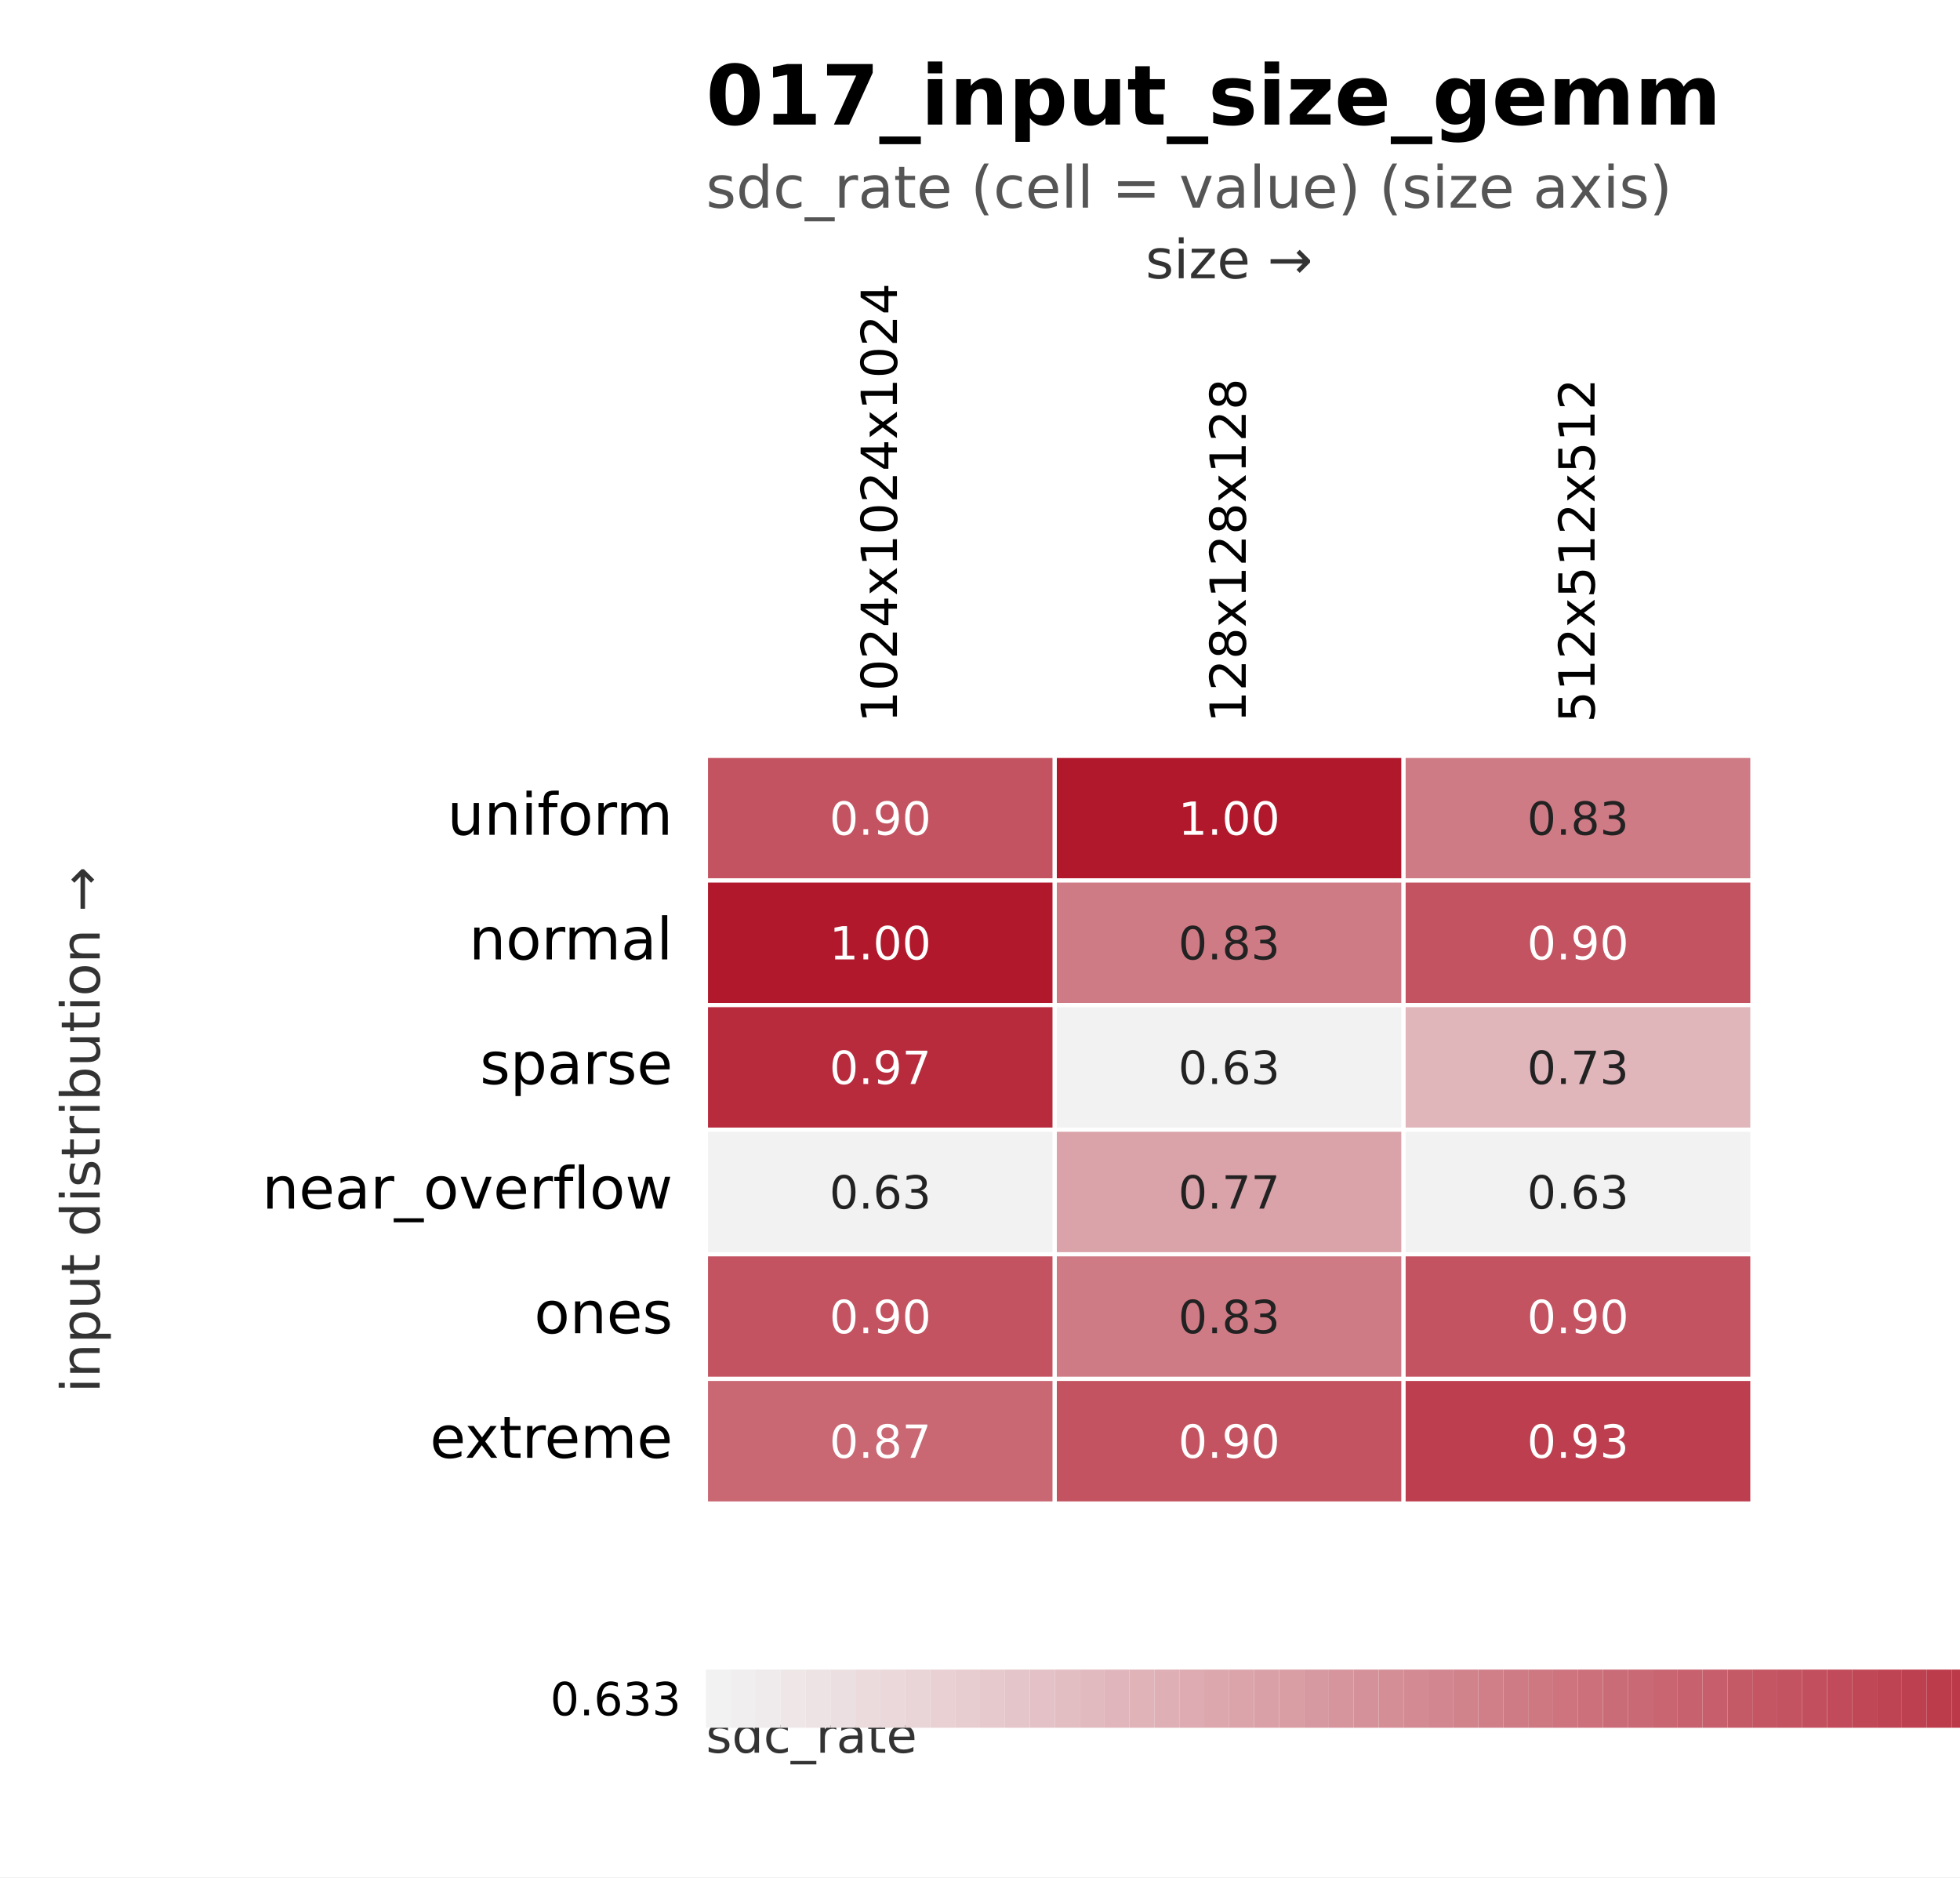
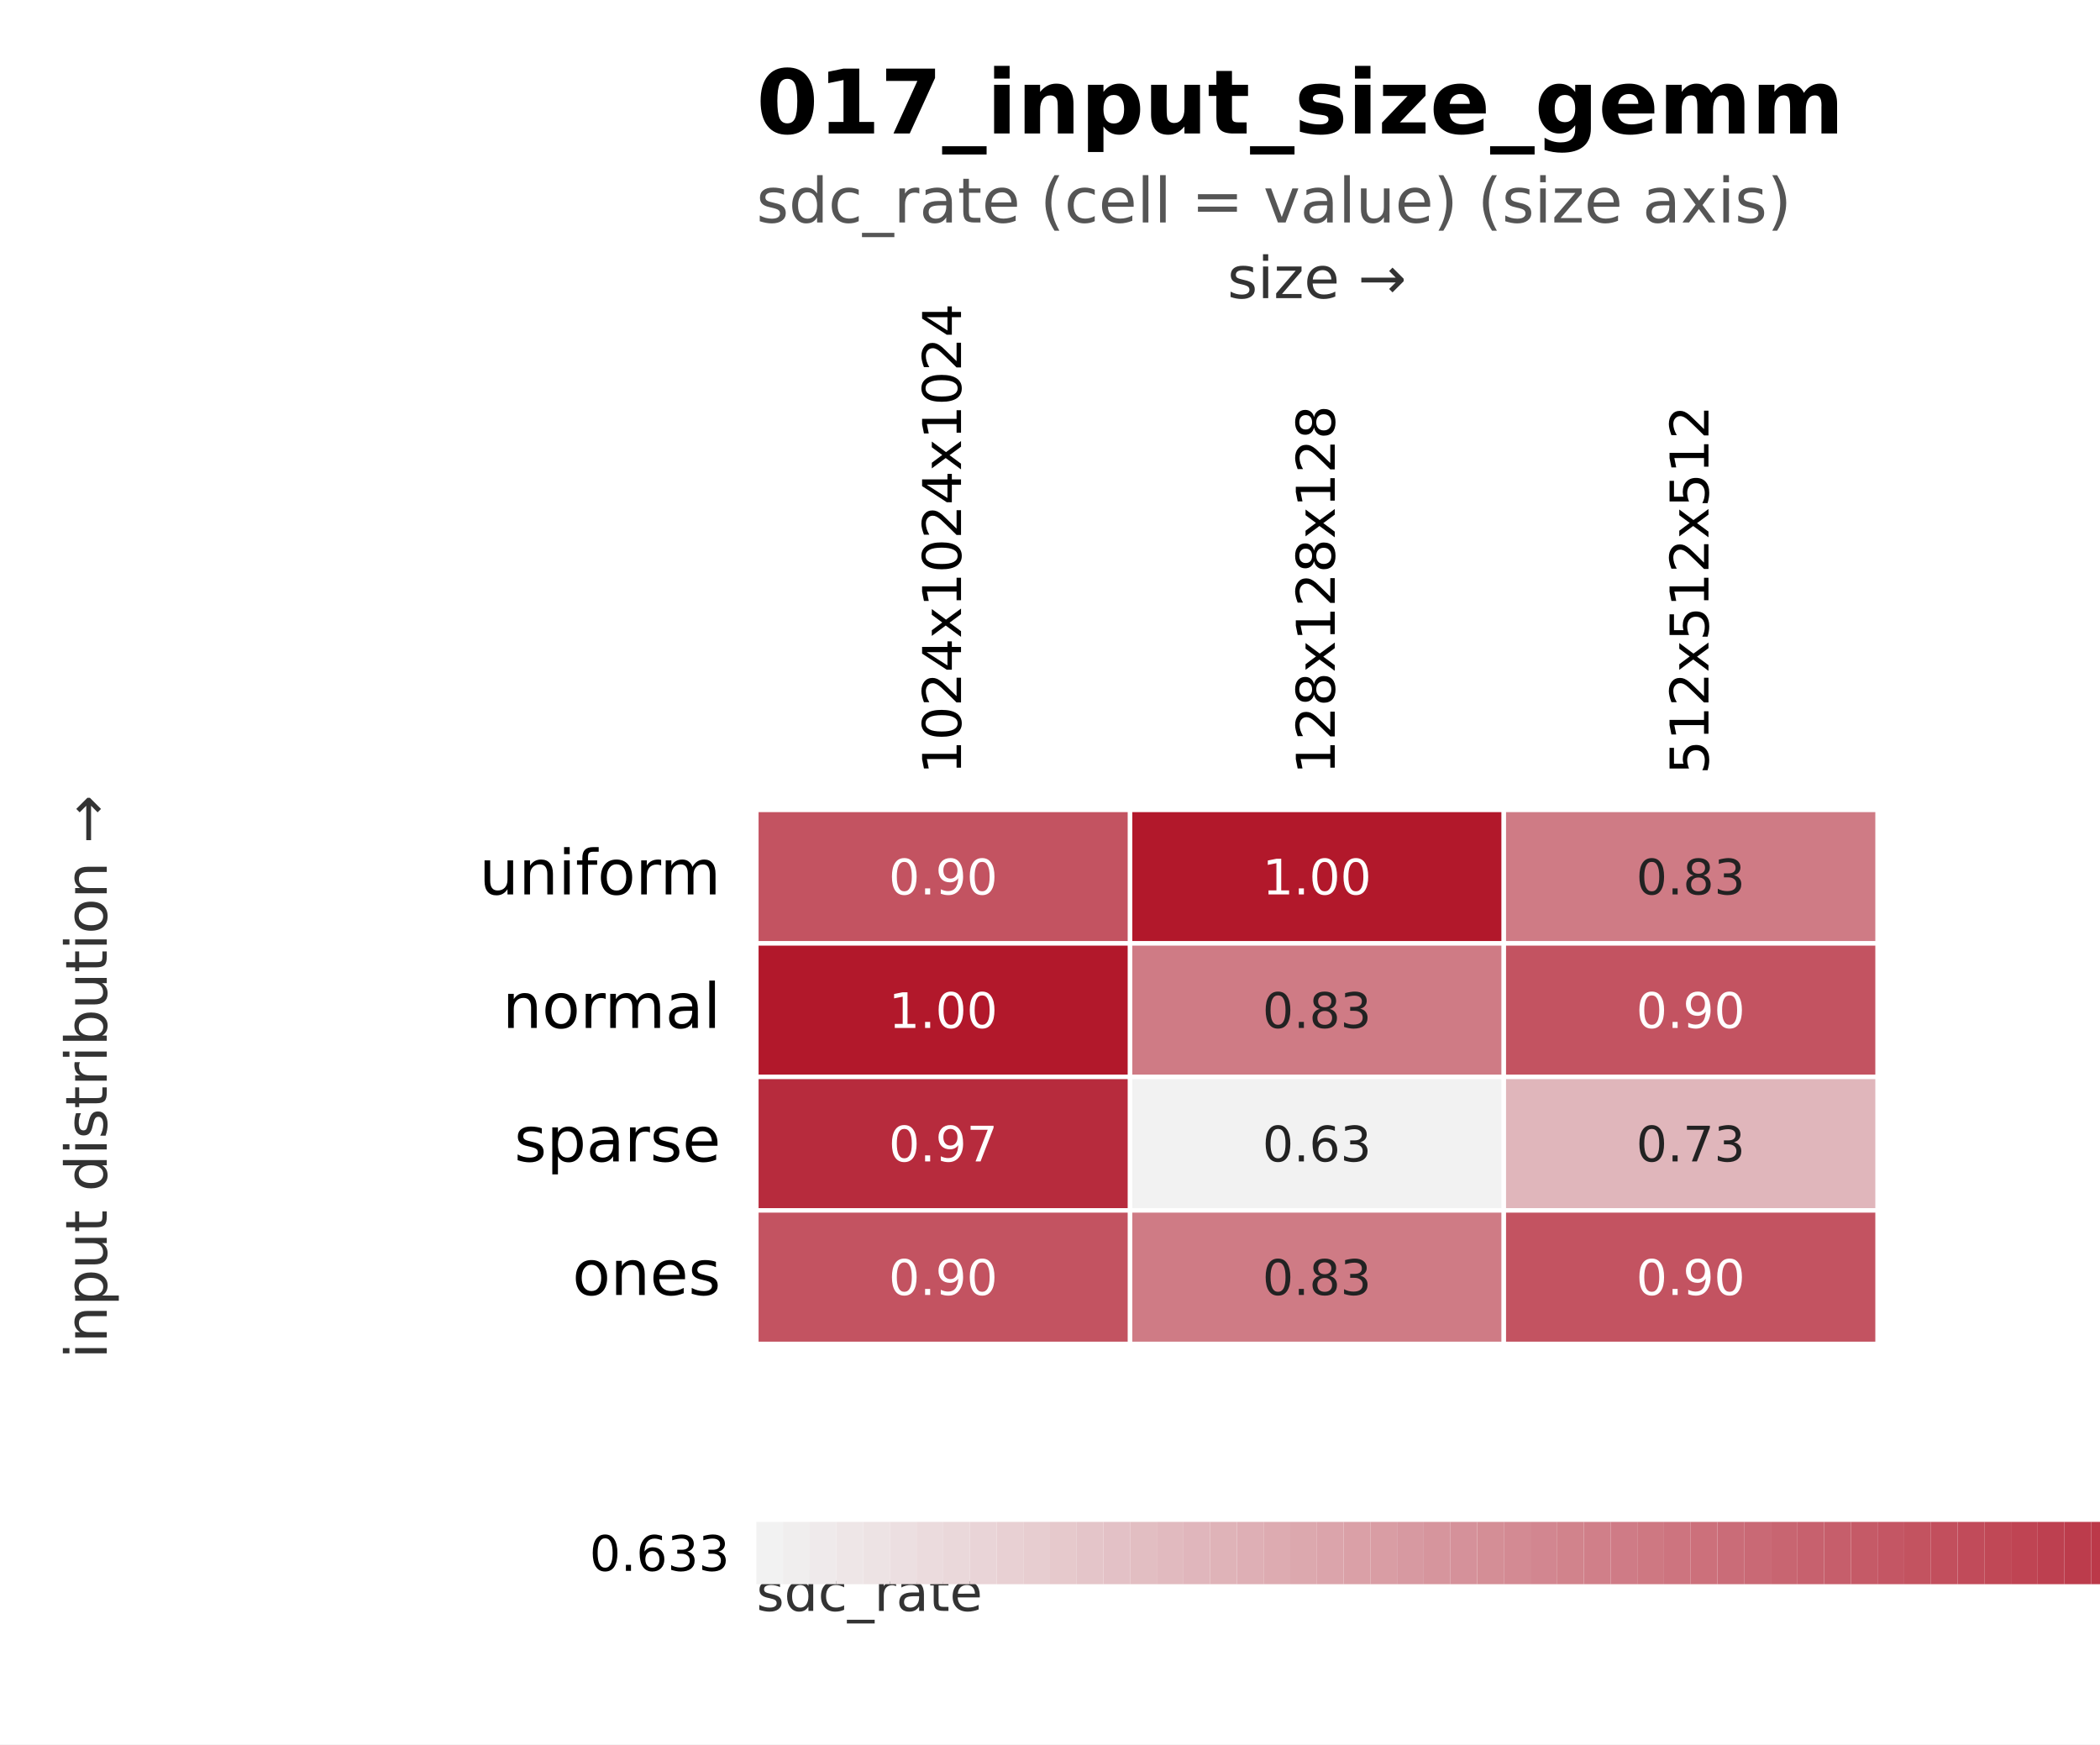
- <svg xmlns="http://www.w3.org/2000/svg" width="472" height="452" font-family="DejaVu Sans, Verdana, sans-serif">
+ <svg xmlns="http://www.w3.org/2000/svg" width="472" height="392" font-family="DejaVu Sans, Verdana, sans-serif">
  <rect width="100%" height="100%" fill="#ffffff" />
  <text x="170" y="30" font-size="20" font-weight="bold">017_input_size_gemm</text>
  <text x="170" y="50" font-size="14" fill="#555">sdc_rate (cell = value)  (size axis)</text>
  <text x="296" y="67" font-size="13" fill="#333" text-anchor="middle">size →</text>
  <text x="216" y="174" font-size="12" text-anchor="start" transform="rotate(-90 216 174)">1024x1024x1024</text>
  <text x="300" y="174" font-size="12" text-anchor="start" transform="rotate(-90 300 174)">128x128x128</text>
  <text x="384" y="174" font-size="12" text-anchor="start" transform="rotate(-90 384 174)">512x512x512</text>
  <text x="162" y="201" font-size="14" text-anchor="end">uniform</text>
  <rect x="170" y="182" width="84" height="30" fill="#c35361" stroke="#ffffff" stroke-width="1" />
  <text x="212" y="201" font-size="11" fill="#ffffff" text-anchor="middle">0.90</text>
  <rect x="254" y="182" width="84" height="30" fill="#b2182b" stroke="#ffffff" stroke-width="1" />
  <text x="296" y="201" font-size="11" fill="#ffffff" text-anchor="middle">1.00</text>
  <rect x="338" y="182" width="84" height="30" fill="#cf7b85" stroke="#ffffff" stroke-width="1" />
  <text x="380" y="201" font-size="11" fill="#222222" text-anchor="middle">0.83</text>
  <text x="162" y="231" font-size="14" text-anchor="end">normal</text>
  <rect x="170" y="212" width="84" height="30" fill="#b2182b" stroke="#ffffff" stroke-width="1" />
  <text x="212" y="231" font-size="11" fill="#ffffff" text-anchor="middle">1.00</text>
  <rect x="254" y="212" width="84" height="30" fill="#cf7b85" stroke="#ffffff" stroke-width="1" />
  <text x="296" y="231" font-size="11" fill="#222222" text-anchor="middle">0.83</text>
  <rect x="338" y="212" width="84" height="30" fill="#c35361" stroke="#ffffff" stroke-width="1" />
  <text x="380" y="231" font-size="11" fill="#ffffff" text-anchor="middle">0.90</text>
  <text x="162" y="261" font-size="14" text-anchor="end">sparse</text>
  <rect x="170" y="242" width="84" height="30" fill="#b72b3d" stroke="#ffffff" stroke-width="1" />
  <text x="212" y="261" font-size="11" fill="#ffffff" text-anchor="middle">0.97</text>
  <rect x="254" y="242" width="84" height="30" fill="#f2f2f2" stroke="#ffffff" stroke-width="1" />
  <text x="296" y="261" font-size="11" fill="#222222" text-anchor="middle">0.63</text>
  <rect x="338" y="242" width="84" height="30" fill="#e0b6bb" stroke="#ffffff" stroke-width="1" />
  <text x="380" y="261" font-size="11" fill="#222222" text-anchor="middle">0.73</text>
-   <text x="162" y="291" font-size="14" text-anchor="end">near_overflow</text>
-   <rect x="170" y="272" width="84" height="30" fill="#f2f2f2" stroke="#ffffff" stroke-width="1" />
-   <text x="212" y="291" font-size="11" fill="#222222" text-anchor="middle">0.63</text>
-   <rect x="254" y="272" width="84" height="30" fill="#daa2a9" stroke="#ffffff" stroke-width="1" />
-   <text x="296" y="291" font-size="11" fill="#222222" text-anchor="middle">0.77</text>
-   <rect x="338" y="272" width="84" height="30" fill="#f2f2f2" stroke="#ffffff" stroke-width="1" />
-   <text x="380" y="291" font-size="11" fill="#222222" text-anchor="middle">0.63</text>
-   <text x="162" y="321" font-size="14" text-anchor="end">ones</text>
-   <rect x="170" y="302" width="84" height="30" fill="#c35361" stroke="#ffffff" stroke-width="1" />
-   <text x="212" y="321" font-size="11" fill="#ffffff" text-anchor="middle">0.90</text>
-   <rect x="254" y="302" width="84" height="30" fill="#cf7b85" stroke="#ffffff" stroke-width="1" />
-   <text x="296" y="321" font-size="11" fill="#222222" text-anchor="middle">0.83</text>
-   <rect x="338" y="302" width="84" height="30" fill="#c35361" stroke="#ffffff" stroke-width="1" />
-   <text x="380" y="321" font-size="11" fill="#ffffff" text-anchor="middle">0.90</text>
-   <text x="162" y="351" font-size="14" text-anchor="end">extreme</text>
-   <rect x="170" y="332" width="84" height="30" fill="#c96773" stroke="#ffffff" stroke-width="1" />
-   <text x="212" y="351" font-size="11" fill="#ffffff" text-anchor="middle">0.87</text>
-   <rect x="254" y="332" width="84" height="30" fill="#c35361" stroke="#ffffff" stroke-width="1" />
-   <text x="296" y="351" font-size="11" fill="#ffffff" text-anchor="middle">0.90</text>
-   <rect x="338" y="332" width="84" height="30" fill="#bd3f4f" stroke="#ffffff" stroke-width="1" />
-   <text x="380" y="351" font-size="11" fill="#ffffff" text-anchor="middle">0.93</text>
-   <text x="24" y="272" font-size="13" fill="#333" text-anchor="middle" transform="rotate(-90 24 272)">input distribution →</text>
-   <text x="170" y="422" font-size="12" fill="#333">sdc_rate</text>
-   <text x="164" y="413" font-size="11" text-anchor="end">0.633</text>
-   <rect x="170" y="402" width="6" height="14" fill="#f2f2f2" />
-   <rect x="176" y="402" width="6" height="14" fill="#f0eeee" />
-   <rect x="182" y="402" width="6" height="14" fill="#efeaeb" />
-   <rect x="188" y="402" width="6" height="14" fill="#eee6e7" />
-   <rect x="194" y="402" width="6" height="14" fill="#ede3e4" />
-   <rect x="200" y="402" width="6" height="14" fill="#ecdfe1" />
-   <rect x="206" y="402" width="6" height="14" fill="#ebdbdd" />
-   <rect x="212" y="402" width="6" height="14" fill="#ead8da" />
-   <rect x="218" y="402" width="6" height="14" fill="#e9d4d7" />
-   <rect x="224" y="402" width="6" height="14" fill="#e8d0d3" />
-   <rect x="230" y="402" width="6" height="14" fill="#e7cdd0" />
-   <rect x="236" y="402" width="6" height="14" fill="#e6c9cc" />
-   <rect x="242" y="402" width="6" height="14" fill="#e4c5c9" />
-   <rect x="248" y="402" width="6" height="14" fill="#e3c1c6" />
-   <rect x="254" y="402" width="6" height="14" fill="#e2bec2" />
-   <rect x="260" y="402" width="6" height="14" fill="#e1babf" />
-   <rect x="266" y="402" width="6" height="14" fill="#e0b6bc" />
-   <rect x="272" y="402" width="6" height="14" fill="#dfb3b8" />
-   <rect x="278" y="402" width="6" height="14" fill="#deafb5" />
-   <rect x="284" y="402" width="6" height="14" fill="#ddabb1" />
-   <rect x="290" y="402" width="6" height="14" fill="#dca8ae" />
-   <rect x="296" y="402" width="6" height="14" fill="#dba4ab" />
-   <rect x="302" y="402" width="6" height="14" fill="#daa0a7" />
-   <rect x="308" y="402" width="6" height="14" fill="#d99da4" />
-   <rect x="314" y="402" width="6" height="14" fill="#d799a1" />
-   <rect x="320" y="402" width="6" height="14" fill="#d6959d" />
-   <rect x="326" y="402" width="6" height="14" fill="#d5919a" />
-   <rect x="332" y="402" width="6" height="14" fill="#d48e96" />
-   <rect x="338" y="402" width="6" height="14" fill="#d38a93" />
-   <rect x="344" y="402" width="6" height="14" fill="#d28690" />
-   <rect x="350" y="402" width="6" height="14" fill="#d1838c" />
-   <rect x="356" y="402" width="6" height="14" fill="#d07f89" />
-   <rect x="362" y="402" width="6" height="14" fill="#cf7b86" />
-   <rect x="368" y="402" width="6" height="14" fill="#ce7882" />
-   <rect x="374" y="402" width="6" height="14" fill="#cd747f" />
-   <rect x="380" y="402" width="6" height="14" fill="#cc707b" />
-   <rect x="386" y="402" width="6" height="14" fill="#ca6c78" />
-   <rect x="392" y="402" width="6" height="14" fill="#c96975" />
-   <rect x="398" y="402" width="6" height="14" fill="#c86571" />
-   <rect x="404" y="402" width="6" height="14" fill="#c7616e" />
-   <rect x="410" y="402" width="6" height="14" fill="#c65e6b" />
-   <rect x="416" y="402" width="6" height="14" fill="#c55a67" />
-   <rect x="422" y="402" width="6" height="14" fill="#c45664" />
-   <rect x="428" y="402" width="6" height="14" fill="#c35360" />
-   <rect x="434" y="402" width="6" height="14" fill="#c24f5d" />
-   <rect x="440" y="402" width="6" height="14" fill="#c14b5a" />
-   <rect x="446" y="402" width="6" height="14" fill="#c04856" />
-   <rect x="452" y="402" width="6" height="14" fill="#bf4453" />
-   <rect x="458" y="402" width="6" height="14" fill="#bd4050" />
-   <rect x="464" y="402" width="6" height="14" fill="#bc3c4c" />
-   <rect x="470" y="402" width="6" height="14" fill="#bb3949" />
-   <rect x="476" y="402" width="6" height="14" fill="#ba3545" />
-   <rect x="482" y="402" width="6" height="14" fill="#b93142" />
-   <rect x="488" y="402" width="6" height="14" fill="#b82e3f" />
-   <rect x="494" y="402" width="6" height="14" fill="#b72a3b" />
-   <rect x="500" y="402" width="6" height="14" fill="#b62638" />
-   <rect x="506" y="402" width="6" height="14" fill="#b52335" />
-   <rect x="512" y="402" width="6" height="14" fill="#b41f31" />
-   <rect x="518" y="402" width="6" height="14" fill="#b31b2e" />
-   <rect x="524" y="402" width="6" height="14" fill="#b2182b" />
-   <text x="536" y="413" font-size="11">1</text>
+   <text x="162" y="291" font-size="14" text-anchor="end">ones</text>
+   <rect x="170" y="272" width="84" height="30" fill="#c35361" stroke="#ffffff" stroke-width="1" />
+   <text x="212" y="291" font-size="11" fill="#ffffff" text-anchor="middle">0.90</text>
+   <rect x="254" y="272" width="84" height="30" fill="#cf7b85" stroke="#ffffff" stroke-width="1" />
+   <text x="296" y="291" font-size="11" fill="#222222" text-anchor="middle">0.83</text>
+   <rect x="338" y="272" width="84" height="30" fill="#c35361" stroke="#ffffff" stroke-width="1" />
+   <text x="380" y="291" font-size="11" fill="#ffffff" text-anchor="middle">0.90</text>
+   <text x="24" y="242" font-size="13" fill="#333" text-anchor="middle" transform="rotate(-90 24 242)">input distribution →</text>
+   <text x="170" y="362" font-size="12" fill="#333">sdc_rate</text>
+   <text x="164" y="353" font-size="11" text-anchor="end">0.633</text>
+   <rect x="170" y="342" width="6" height="14" fill="#f2f2f2" />
+   <rect x="176" y="342" width="6" height="14" fill="#f0eeee" />
+   <rect x="182" y="342" width="6" height="14" fill="#efeaeb" />
+   <rect x="188" y="342" width="6" height="14" fill="#eee6e7" />
+   <rect x="194" y="342" width="6" height="14" fill="#ede3e4" />
+   <rect x="200" y="342" width="6" height="14" fill="#ecdfe1" />
+   <rect x="206" y="342" width="6" height="14" fill="#ebdbdd" />
+   <rect x="212" y="342" width="6" height="14" fill="#ead8da" />
+   <rect x="218" y="342" width="6" height="14" fill="#e9d4d7" />
+   <rect x="224" y="342" width="6" height="14" fill="#e8d0d3" />
+   <rect x="230" y="342" width="6" height="14" fill="#e7cdd0" />
+   <rect x="236" y="342" width="6" height="14" fill="#e6c9cc" />
+   <rect x="242" y="342" width="6" height="14" fill="#e4c5c9" />
+   <rect x="248" y="342" width="6" height="14" fill="#e3c1c6" />
+   <rect x="254" y="342" width="6" height="14" fill="#e2bec2" />
+   <rect x="260" y="342" width="6" height="14" fill="#e1babf" />
+   <rect x="266" y="342" width="6" height="14" fill="#e0b6bc" />
+   <rect x="272" y="342" width="6" height="14" fill="#dfb3b8" />
+   <rect x="278" y="342" width="6" height="14" fill="#deafb5" />
+   <rect x="284" y="342" width="6" height="14" fill="#ddabb1" />
+   <rect x="290" y="342" width="6" height="14" fill="#dca8ae" />
+   <rect x="296" y="342" width="6" height="14" fill="#dba4ab" />
+   <rect x="302" y="342" width="6" height="14" fill="#daa0a7" />
+   <rect x="308" y="342" width="6" height="14" fill="#d99da4" />
+   <rect x="314" y="342" width="6" height="14" fill="#d799a1" />
+   <rect x="320" y="342" width="6" height="14" fill="#d6959d" />
+   <rect x="326" y="342" width="6" height="14" fill="#d5919a" />
+   <rect x="332" y="342" width="6" height="14" fill="#d48e96" />
+   <rect x="338" y="342" width="6" height="14" fill="#d38a93" />
+   <rect x="344" y="342" width="6" height="14" fill="#d28690" />
+   <rect x="350" y="342" width="6" height="14" fill="#d1838c" />
+   <rect x="356" y="342" width="6" height="14" fill="#d07f89" />
+   <rect x="362" y="342" width="6" height="14" fill="#cf7b86" />
+   <rect x="368" y="342" width="6" height="14" fill="#ce7882" />
+   <rect x="374" y="342" width="6" height="14" fill="#cd747f" />
+   <rect x="380" y="342" width="6" height="14" fill="#cc707b" />
+   <rect x="386" y="342" width="6" height="14" fill="#ca6c78" />
+   <rect x="392" y="342" width="6" height="14" fill="#c96975" />
+   <rect x="398" y="342" width="6" height="14" fill="#c86571" />
+   <rect x="404" y="342" width="6" height="14" fill="#c7616e" />
+   <rect x="410" y="342" width="6" height="14" fill="#c65e6b" />
+   <rect x="416" y="342" width="6" height="14" fill="#c55a67" />
+   <rect x="422" y="342" width="6" height="14" fill="#c45664" />
+   <rect x="428" y="342" width="6" height="14" fill="#c35360" />
+   <rect x="434" y="342" width="6" height="14" fill="#c24f5d" />
+   <rect x="440" y="342" width="6" height="14" fill="#c14b5a" />
+   <rect x="446" y="342" width="6" height="14" fill="#c04856" />
+   <rect x="452" y="342" width="6" height="14" fill="#bf4453" />
+   <rect x="458" y="342" width="6" height="14" fill="#bd4050" />
+   <rect x="464" y="342" width="6" height="14" fill="#bc3c4c" />
+   <rect x="470" y="342" width="6" height="14" fill="#bb3949" />
+   <rect x="476" y="342" width="6" height="14" fill="#ba3545" />
+   <rect x="482" y="342" width="6" height="14" fill="#b93142" />
+   <rect x="488" y="342" width="6" height="14" fill="#b82e3f" />
+   <rect x="494" y="342" width="6" height="14" fill="#b72a3b" />
+   <rect x="500" y="342" width="6" height="14" fill="#b62638" />
+   <rect x="506" y="342" width="6" height="14" fill="#b52335" />
+   <rect x="512" y="342" width="6" height="14" fill="#b41f31" />
+   <rect x="518" y="342" width="6" height="14" fill="#b31b2e" />
+   <rect x="524" y="342" width="6" height="14" fill="#b2182b" />
+   <text x="536" y="353" font-size="11">1</text>
</svg>
